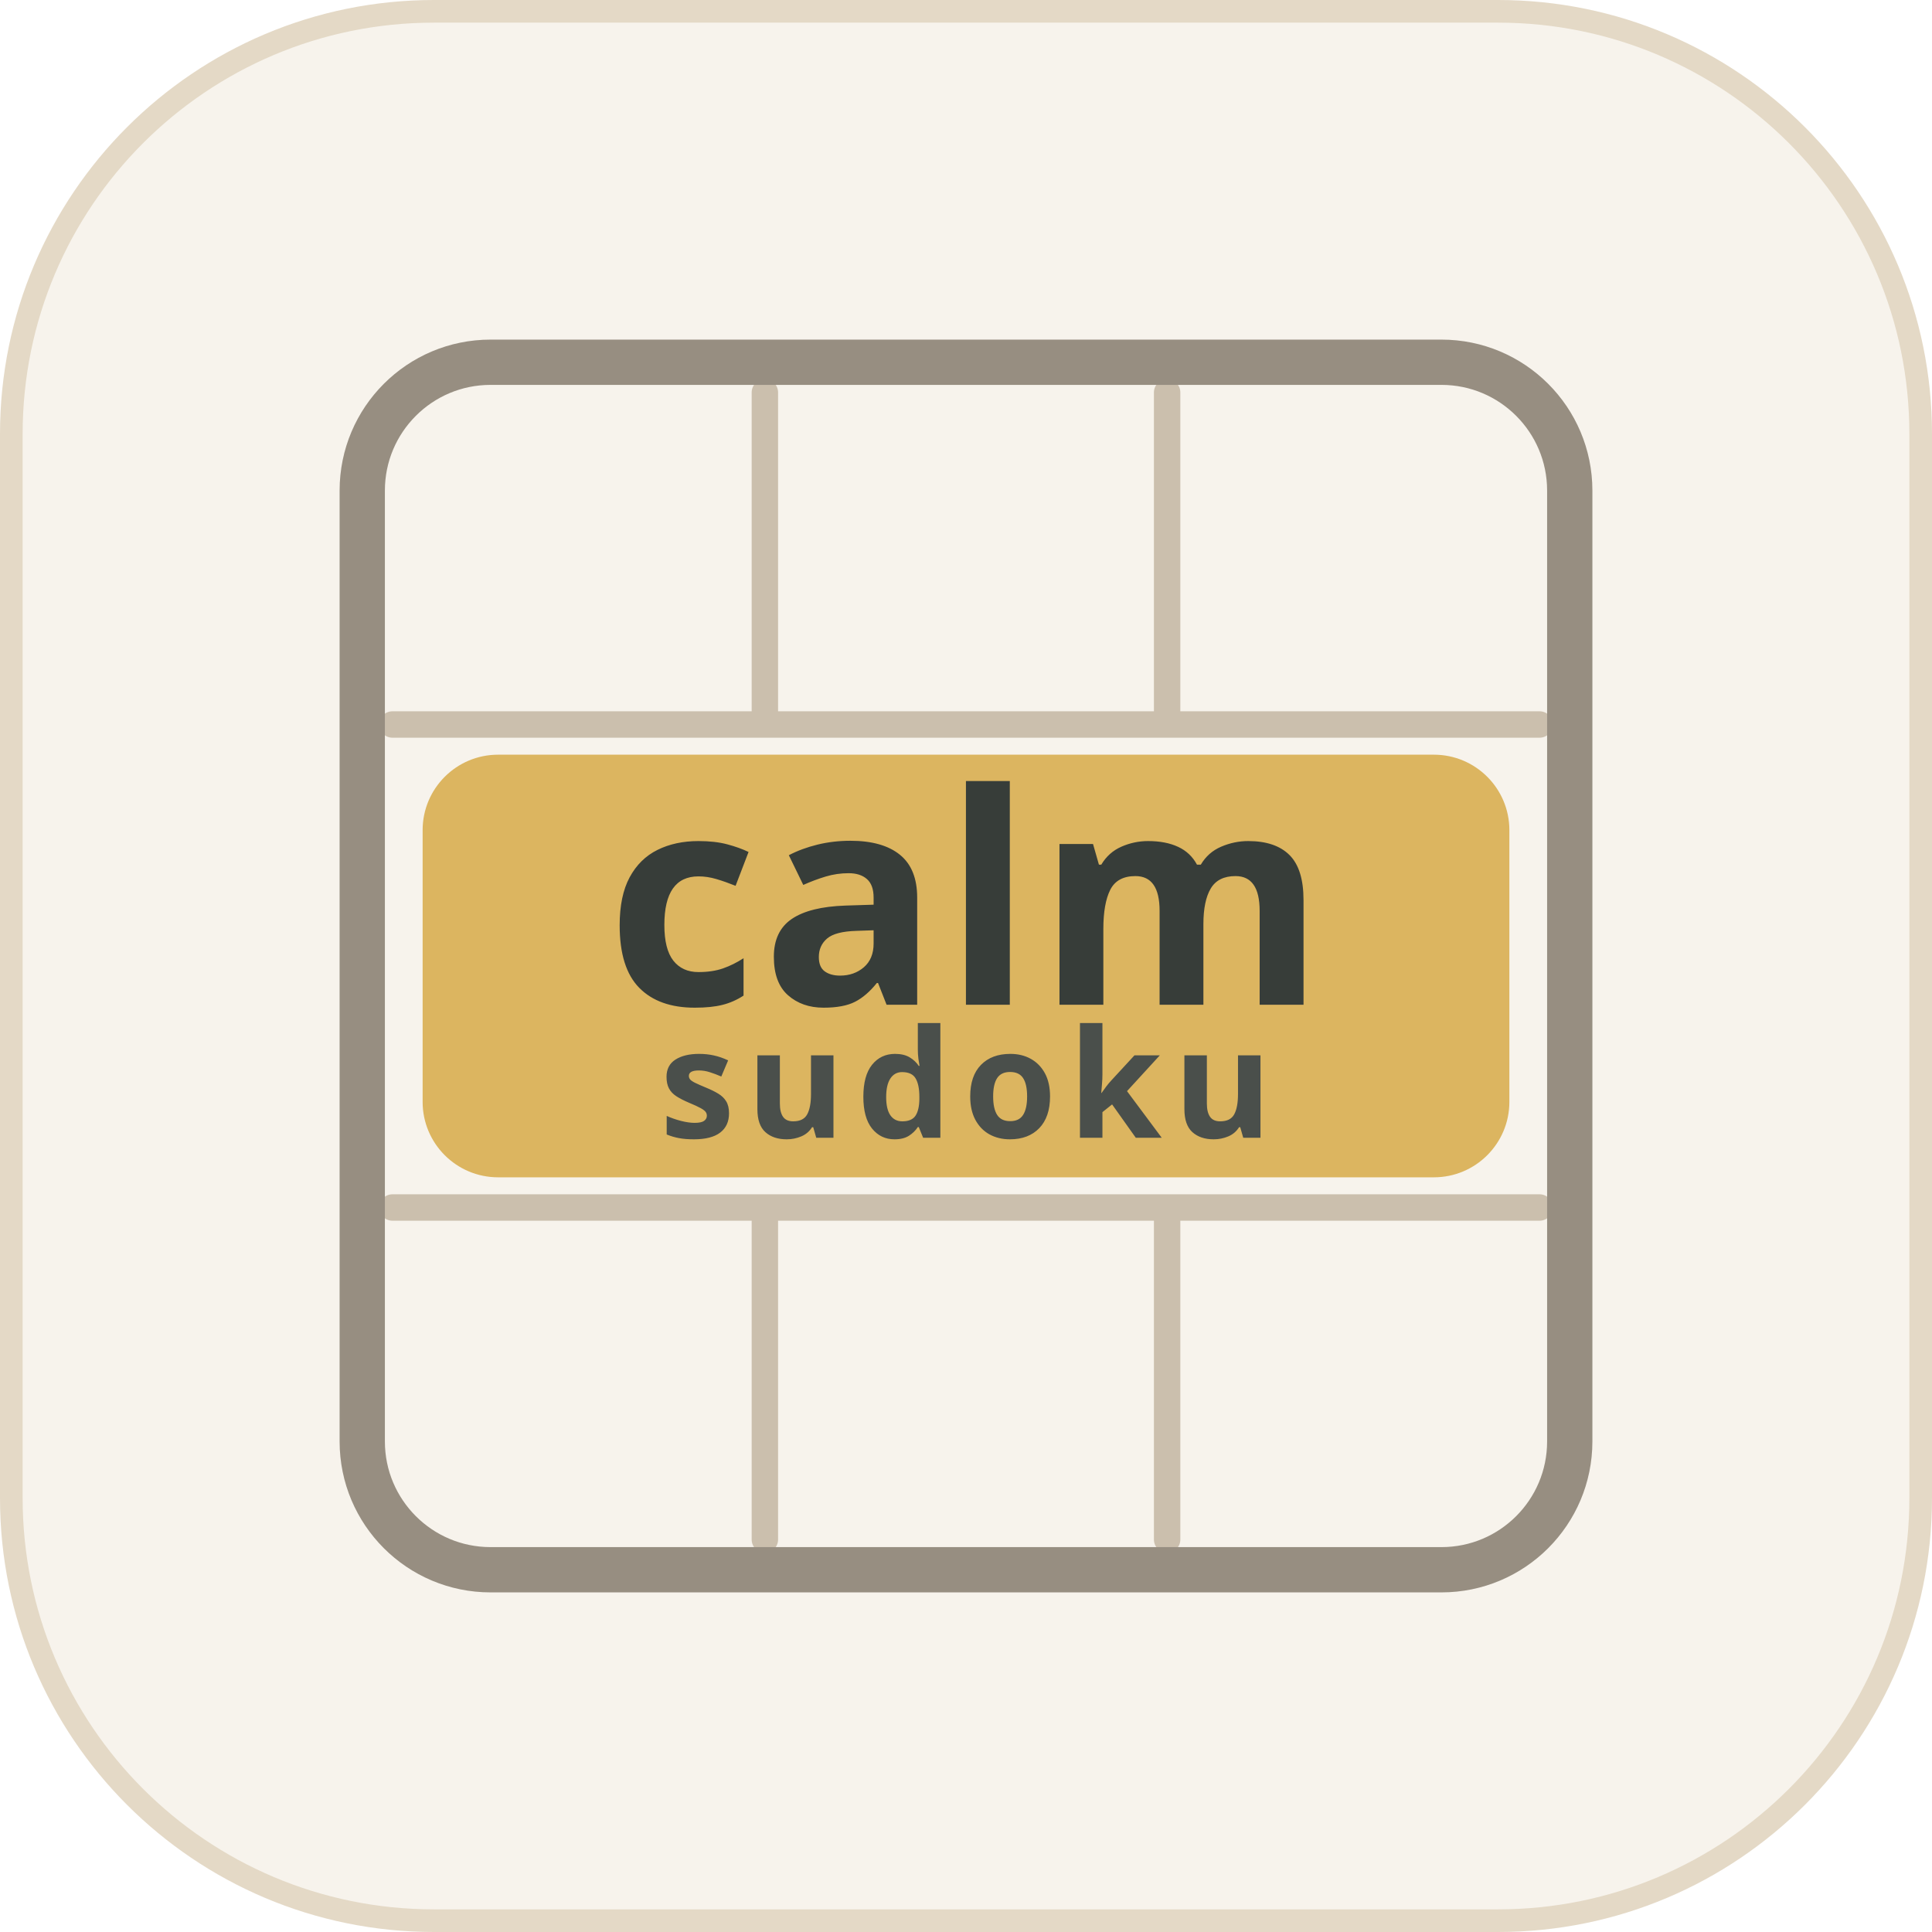
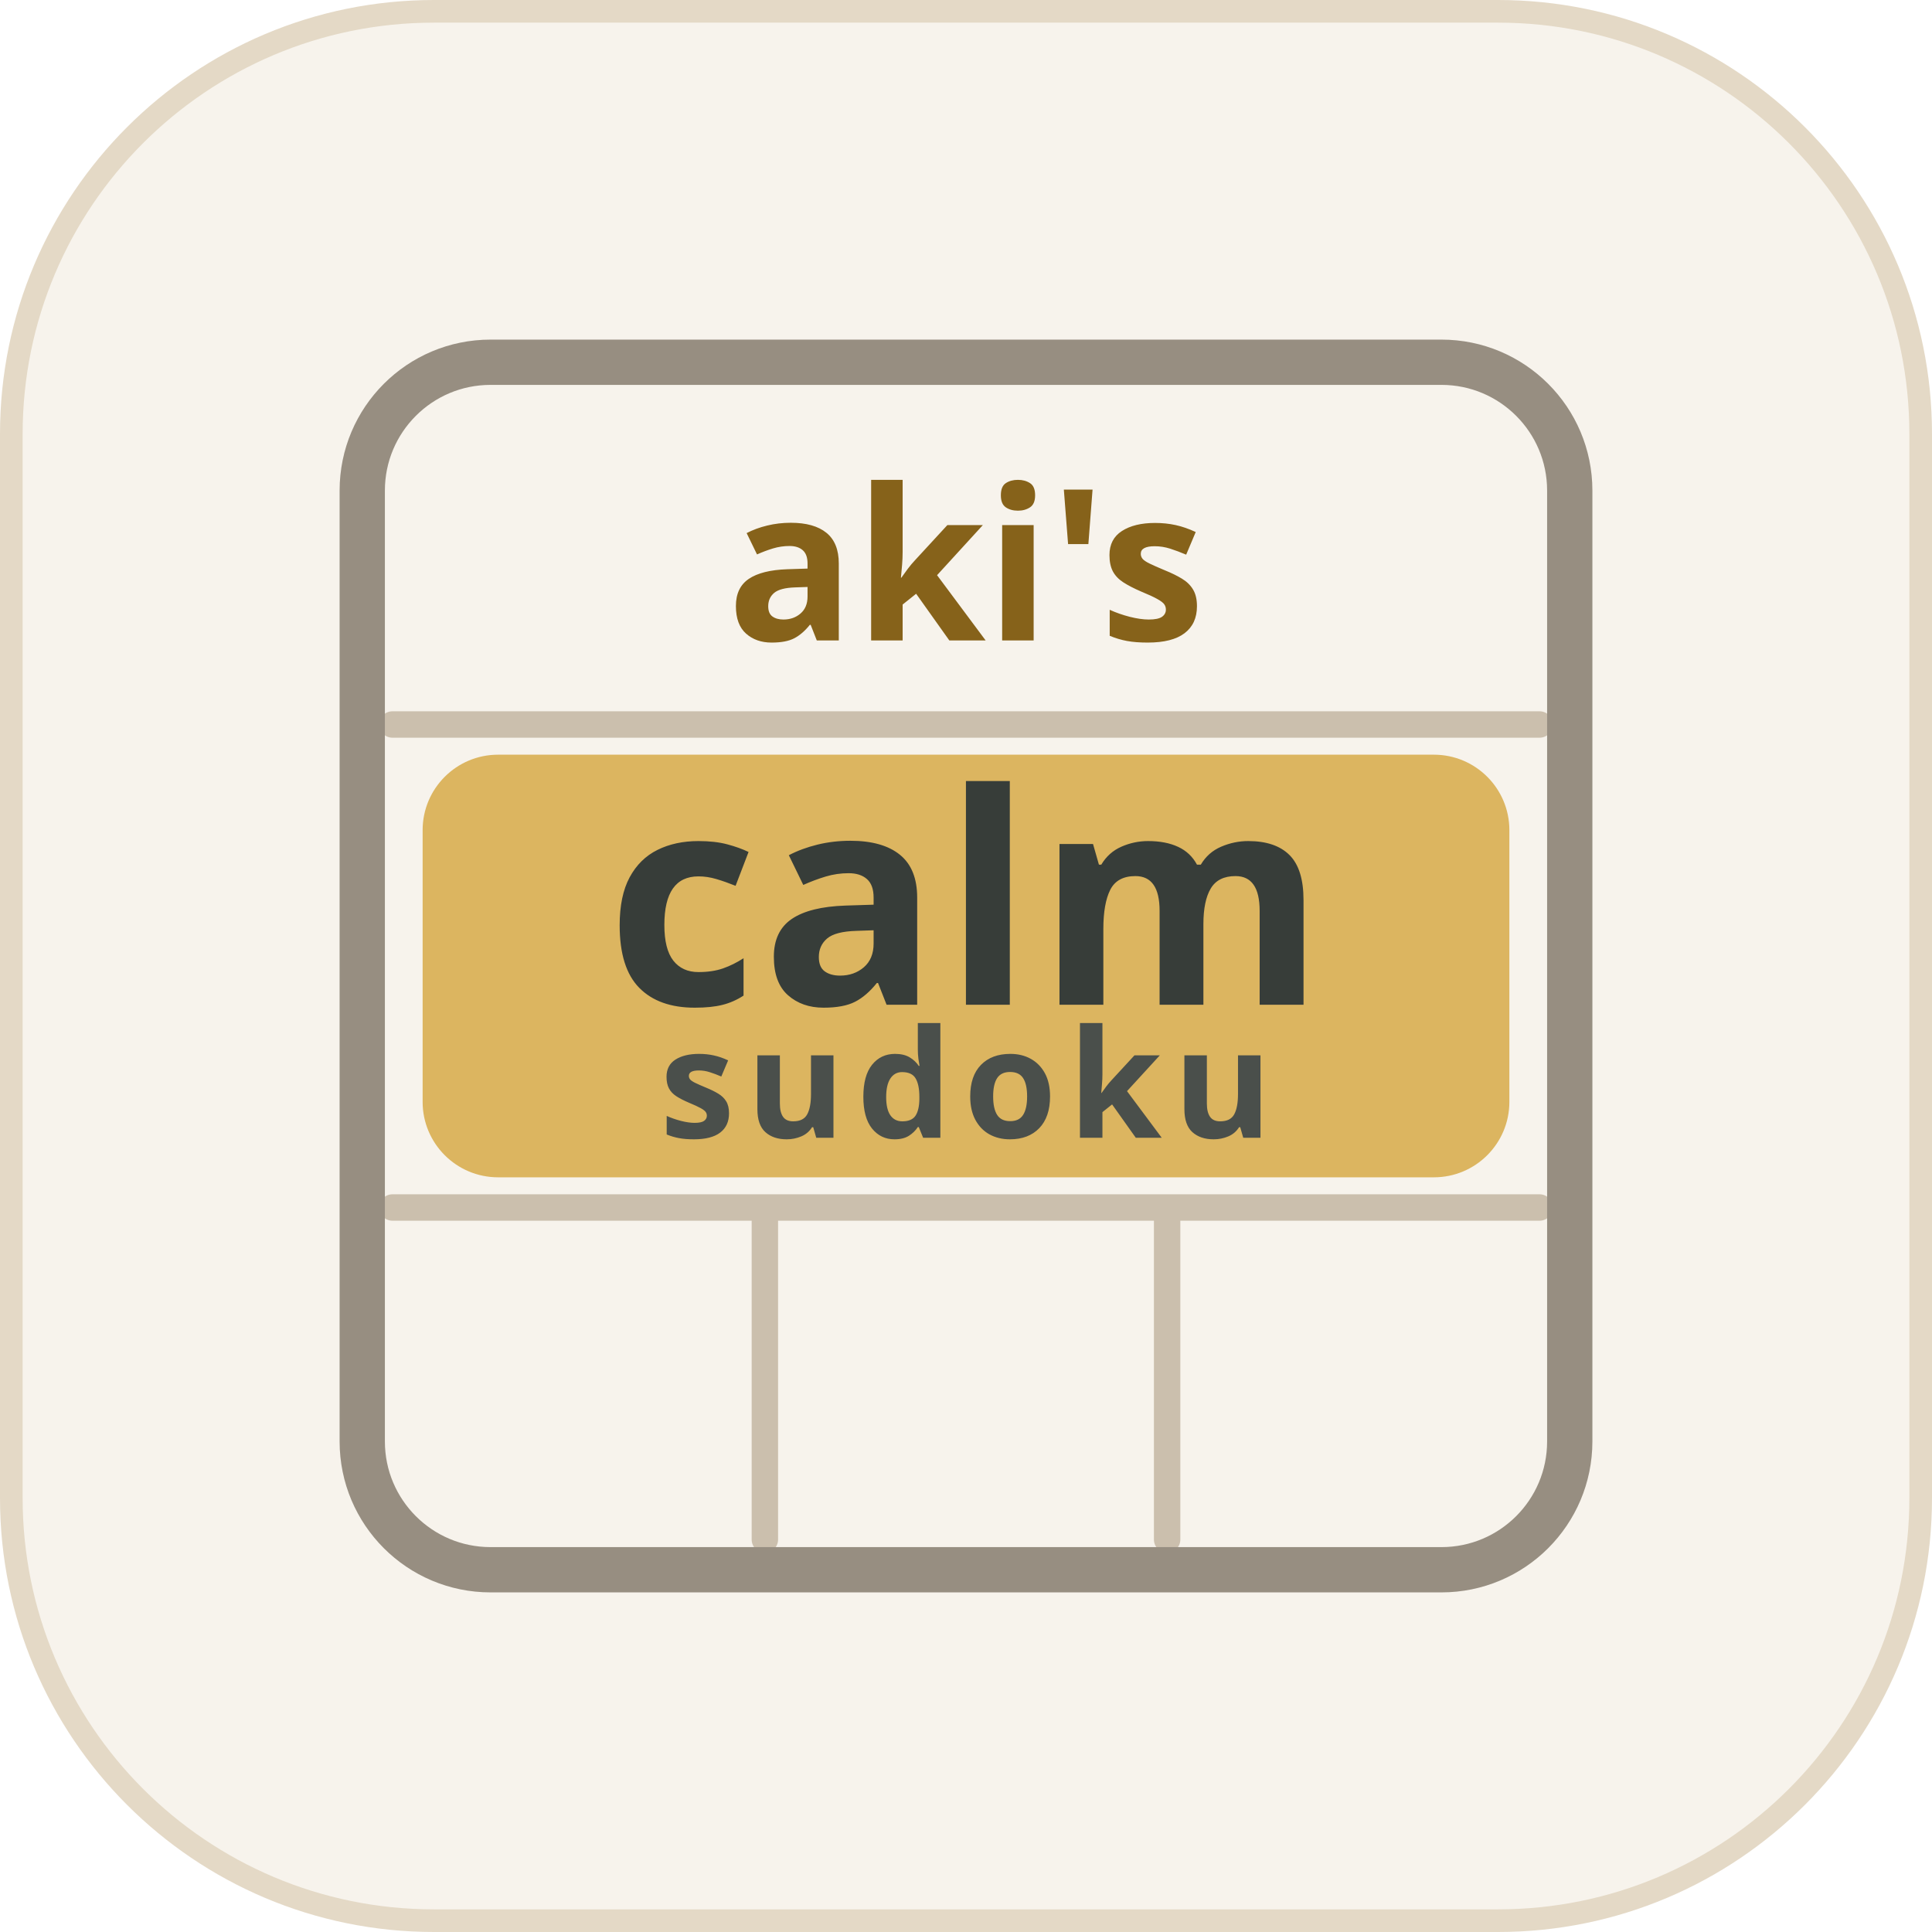
<svg xmlns="http://www.w3.org/2000/svg" viewBox="0 0 512 512">
  <style>@font-face { font-family: "Nunito"; src: url("../fonts/nunito-latin-variable.woff2") format("woff2"); font-weight: 200 1000; }</style>
  <rect x="3" y="3" width="506" height="506" rx="112" fill="#f7f3ec" stroke="#e4d9c6" stroke-width="6" />
  <g>
-     <path d="M202.7 104V192M309.3 104V192M202.7 320V408M309.3 320V408M104 192h304M104 320h304" stroke="#cbbfad" stroke-width="7" stroke-linecap="round" />
+     <path d="M202.7 320V408M309.3 320V408M104 192h304M104 320h304" stroke="#cbbfad" stroke-width="7" stroke-linecap="round" />
    <rect x="112" y="200" width="288" height="112" rx="20" fill="#dcb560" />
    <rect x="96" y="96" width="320" height="320" rx="34" fill="none" stroke="#978e81" stroke-width="12" />
    <text x="256" y="236" text-anchor="middle" dominant-baseline="central" font-family="Nunito" font-weight="800" font-size="78" letter-spacing="1" fill="#373d39">calm</text>
    <text x="256" y="286" text-anchor="middle" dominant-baseline="central" font-family="Nunito" font-weight="700" font-size="40" letter-spacing="3" fill="#4a4f4b">sudoku</text>
+     <text x="256" y="148" text-anchor="middle" dominant-baseline="central" font-family="Nunito" font-weight="800" font-size="56" fill="#86621a">aki's</text>
  </g>
</svg>
